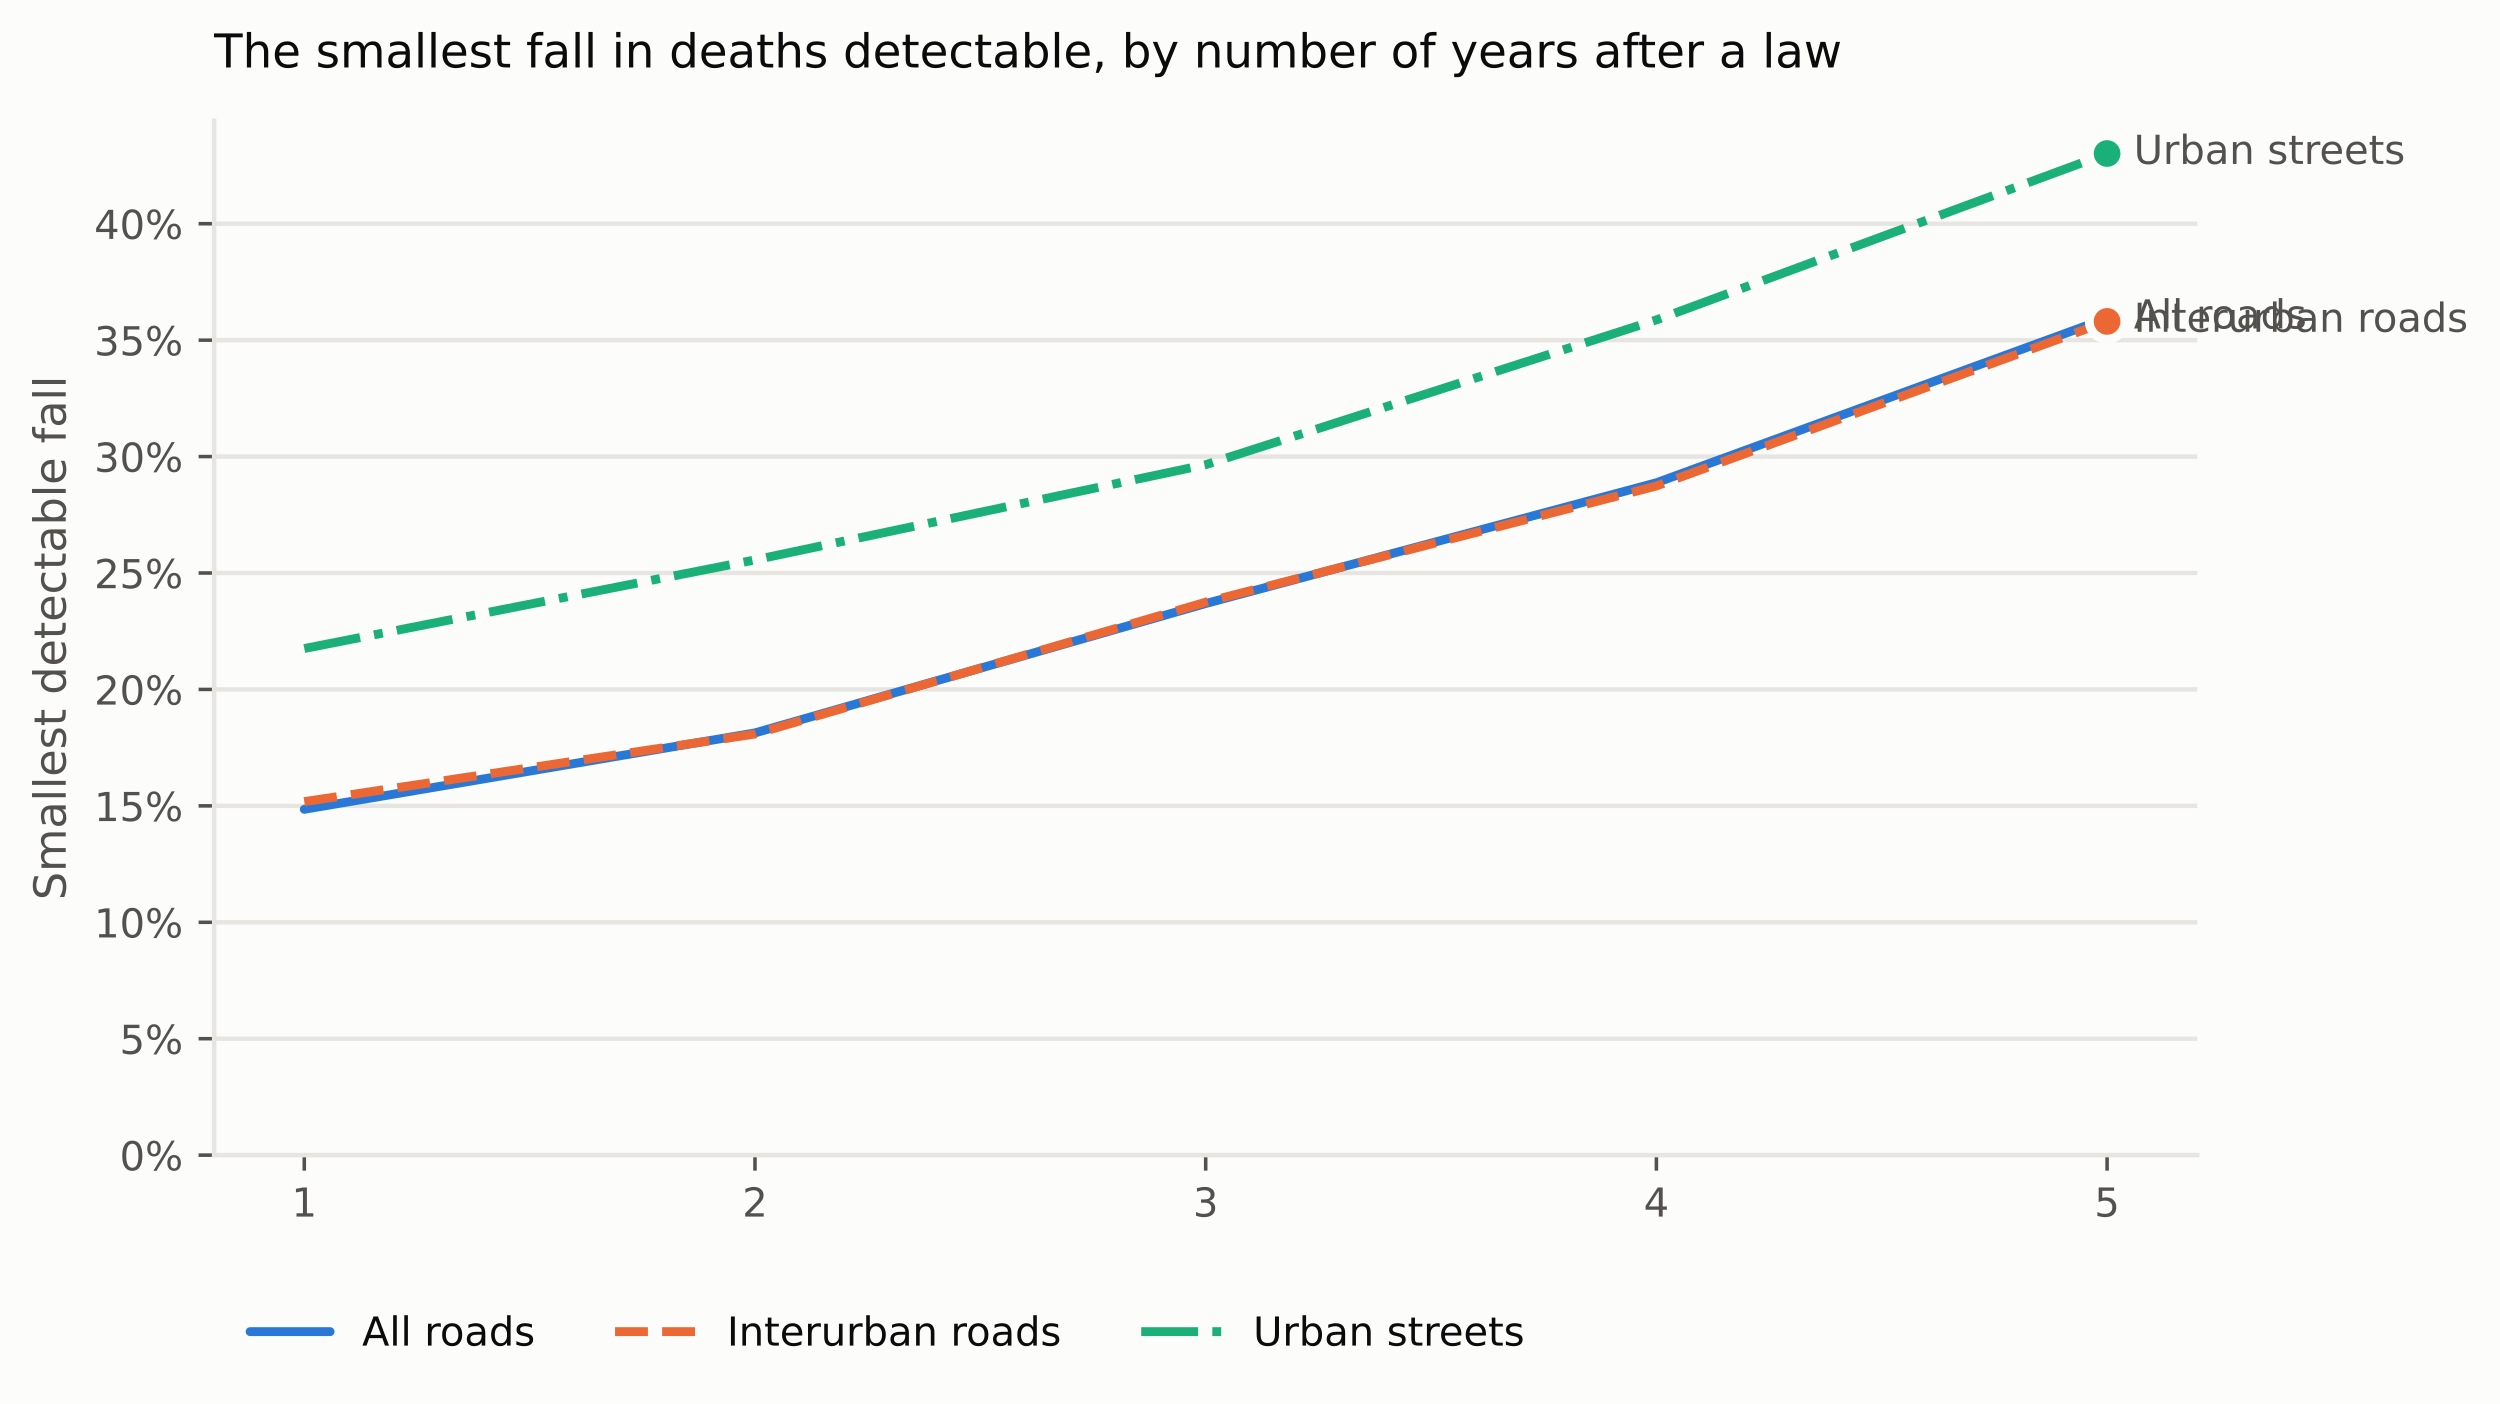
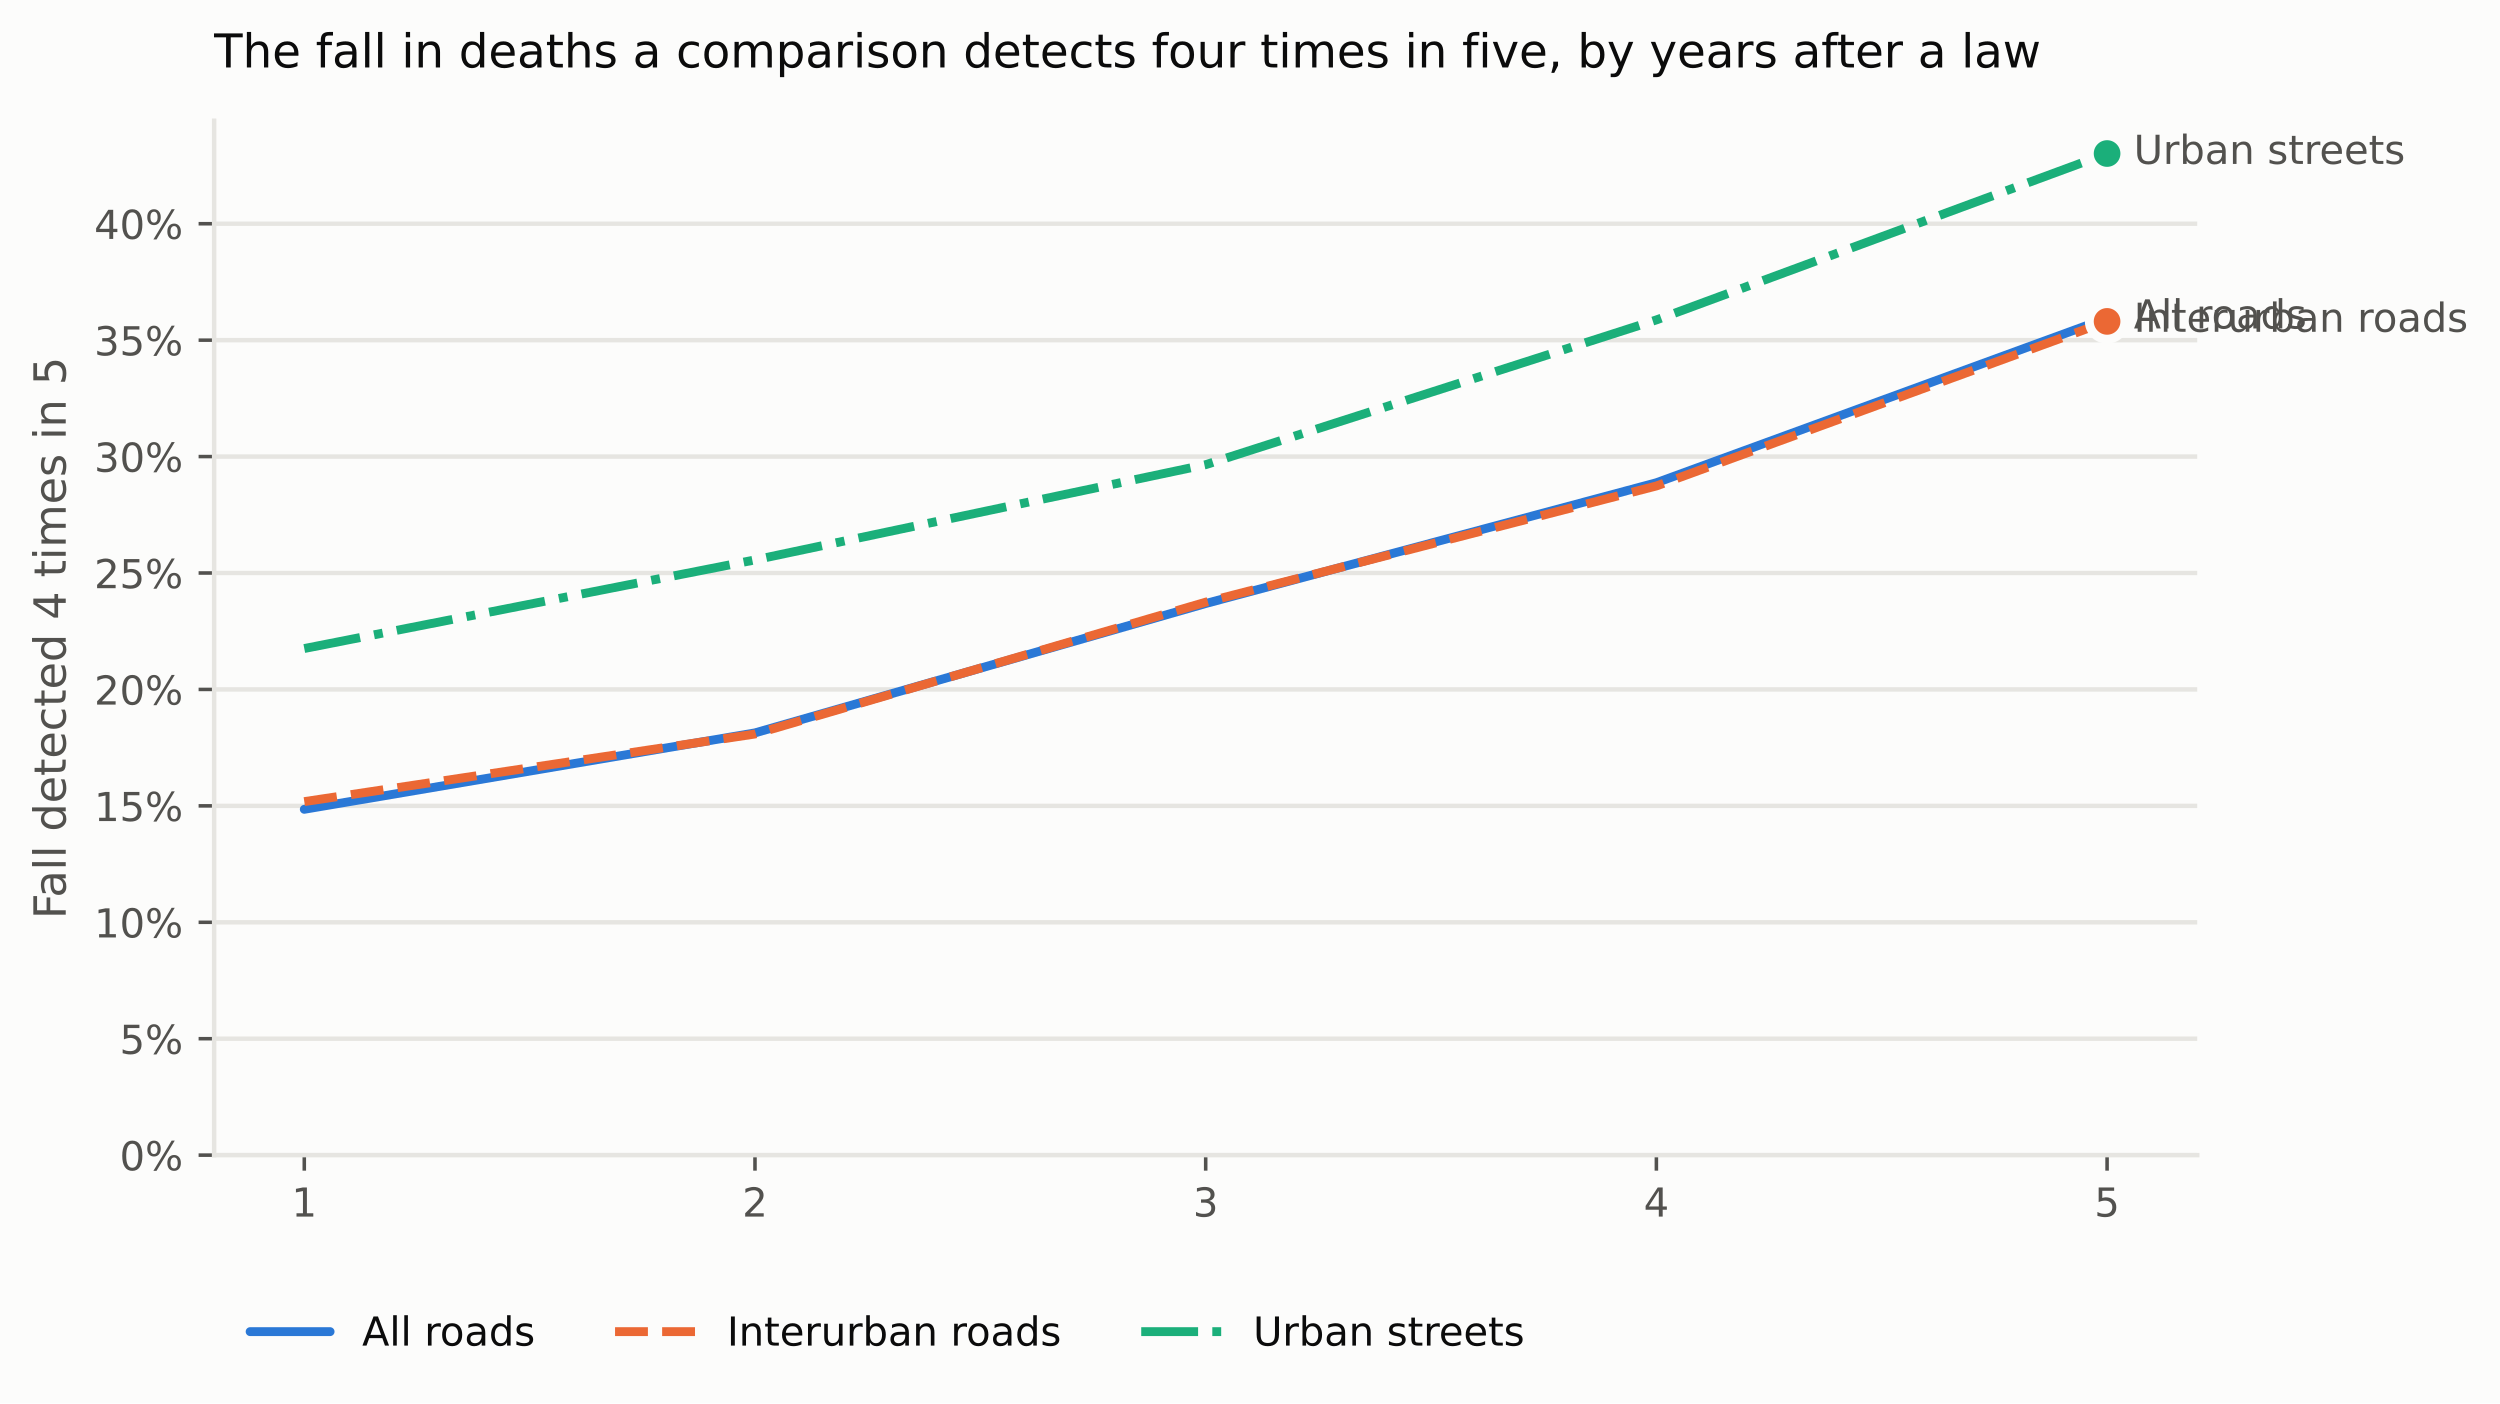
<svg xmlns="http://www.w3.org/2000/svg" xmlns:xlink="http://www.w3.org/1999/xlink" width="562.761pt" height="315.869pt" viewBox="0 0 562.761 315.869" version="1.1">
  <defs>
    <style type="text/css">*{stroke-linejoin: round; stroke-linecap: butt}</style>
  </defs>
  <g id="figure_1">
    <g id="patch_1">
      <path d="M 0 315.869  L 562.761 315.869  L 562.761 0  L 0 0  z " style="fill: #fcfcfb" />
    </g>
    <g id="axes_1">
      <g id="patch_2">
        <path d="M 48.205 260.026  L 494.605 260.026  L 494.605 27.178  L 48.205 27.178  z " style="fill: #fcfcfb" />
      </g>
      <g id="matplotlib.axis_1">
        <g id="xtick_1">
          <g id="line2d_1">
            <defs>
              <path id="m3a9c350e79" d="M 0 0  L 0 3.5  " style="stroke: #52514e; stroke-width: 0.8" />
            </defs>
            <g>
              <use xlink:href="#m3a9c350e79" x="68.496" y="260.026" style="fill: #52514e; stroke: #52514e; stroke-width: 0.8" />
            </g>
          </g>
          <g id="text_1">
            <text style="font-size: 9px; font-family: 'DejaVu Sans', 'Bitstream Vera Sans', 'Computer Modern Sans Serif', 'Lucida Grande', 'Verdana', 'Geneva', 'Lucid', 'Arial', 'Helvetica', 'Avant Garde', sans-serif; text-anchor: middle; fill: #52514e" x="68.496" y="273.864" transform="rotate(-0 68.4956 273.8643)">1</text>
          </g>
        </g>
        <g id="xtick_2">
          <g id="line2d_2">
            <g>
              <use xlink:href="#m3a9c350e79" x="169.95" y="260.026" style="fill: #52514e; stroke: #52514e; stroke-width: 0.8" />
            </g>
          </g>
          <g id="text_2">
            <text style="font-size: 9px; font-family: 'DejaVu Sans', 'Bitstream Vera Sans', 'Computer Modern Sans Serif', 'Lucida Grande', 'Verdana', 'Geneva', 'Lucid', 'Arial', 'Helvetica', 'Avant Garde', sans-serif; text-anchor: middle; fill: #52514e" x="169.95" y="273.864" transform="rotate(-0 169.9501 273.8643)">2</text>
          </g>
        </g>
        <g id="xtick_3">
          <g id="line2d_3">
            <g>
              <use xlink:href="#m3a9c350e79" x="271.405" y="260.026" style="fill: #52514e; stroke: #52514e; stroke-width: 0.8" />
            </g>
          </g>
          <g id="text_3">
            <text style="font-size: 9px; font-family: 'DejaVu Sans', 'Bitstream Vera Sans', 'Computer Modern Sans Serif', 'Lucida Grande', 'Verdana', 'Geneva', 'Lucid', 'Arial', 'Helvetica', 'Avant Garde', sans-serif; text-anchor: middle; fill: #52514e" x="271.405" y="273.864" transform="rotate(-0 271.4047 273.8643)">3</text>
          </g>
        </g>
        <g id="xtick_4">
          <g id="line2d_4">
            <g>
              <use xlink:href="#m3a9c350e79" x="372.859" y="260.026" style="fill: #52514e; stroke: #52514e; stroke-width: 0.8" />
            </g>
          </g>
          <g id="text_4">
            <text style="font-size: 9px; font-family: 'DejaVu Sans', 'Bitstream Vera Sans', 'Computer Modern Sans Serif', 'Lucida Grande', 'Verdana', 'Geneva', 'Lucid', 'Arial', 'Helvetica', 'Avant Garde', sans-serif; text-anchor: middle; fill: #52514e" x="372.859" y="273.864" transform="rotate(-0 372.8592 273.8643)">4</text>
          </g>
        </g>
        <g id="xtick_5">
          <g id="line2d_5">
            <g>
              <use xlink:href="#m3a9c350e79" x="474.314" y="260.026" style="fill: #52514e; stroke: #52514e; stroke-width: 0.8" />
            </g>
          </g>
          <g id="text_5">
            <text style="font-size: 9px; font-family: 'DejaVu Sans', 'Bitstream Vera Sans', 'Computer Modern Sans Serif', 'Lucida Grande', 'Verdana', 'Geneva', 'Lucid', 'Arial', 'Helvetica', 'Avant Garde', sans-serif; text-anchor: middle; fill: #52514e" x="474.314" y="273.864" transform="rotate(-0 474.3138 273.8643)">5</text>
          </g>
        </g>
      </g>
      <g id="matplotlib.axis_2">
        <g id="ytick_1">
          <g id="line2d_6">
            <path d="M 48.205 260.026  L 494.605 260.026  " clip-path="url(#p7026a4772d)" style="fill: none; stroke: #e6e5e1; stroke-linecap: round" />
          </g>
          <g id="line2d_7">
            <defs>
              <path id="mdd3c75259f" d="M 0 0  L -3.5 0  " style="stroke: #52514e; stroke-width: 0.8" />
            </defs>
            <g>
              <use xlink:href="#mdd3c75259f" x="48.205" y="260.026" style="fill: #52514e; stroke: #52514e; stroke-width: 0.8" />
            </g>
          </g>
          <g id="text_6">
            <text style="font-size: 9px; font-family: 'DejaVu Sans', 'Bitstream Vera Sans', 'Computer Modern Sans Serif', 'Lucida Grande', 'Verdana', 'Geneva', 'Lucid', 'Arial', 'Helvetica', 'Avant Garde', sans-serif; text-anchor: end; fill: #52514e" x="41.205" y="263.445" transform="rotate(-0 41.20469 263.4453)">0%</text>
          </g>
        </g>
        <g id="ytick_2">
          <g id="line2d_8">
            <path d="M 48.205 233.819  L 494.605 233.819  " clip-path="url(#p7026a4772d)" style="fill: none; stroke: #e6e5e1; stroke-linecap: round" />
          </g>
          <g id="line2d_9">
            <g>
              <use xlink:href="#mdd3c75259f" x="48.205" y="233.819" style="fill: #52514e; stroke: #52514e; stroke-width: 0.8" />
            </g>
          </g>
          <g id="text_7">
            <text style="font-size: 9px; font-family: 'DejaVu Sans', 'Bitstream Vera Sans', 'Computer Modern Sans Serif', 'Lucida Grande', 'Verdana', 'Geneva', 'Lucid', 'Arial', 'Helvetica', 'Avant Garde', sans-serif; text-anchor: end; fill: #52514e" x="41.205" y="237.237" transform="rotate(-0 41.20469 237.2375)">5%</text>
          </g>
        </g>
        <g id="ytick_3">
          <g id="line2d_10">
            <path d="M 48.205 207.611  L 494.605 207.611  " clip-path="url(#p7026a4772d)" style="fill: none; stroke: #e6e5e1; stroke-linecap: round" />
          </g>
          <g id="line2d_11">
            <g>
              <use xlink:href="#mdd3c75259f" x="48.205" y="207.611" style="fill: #52514e; stroke: #52514e; stroke-width: 0.8" />
            </g>
          </g>
          <g id="text_8">
            <text style="font-size: 9px; font-family: 'DejaVu Sans', 'Bitstream Vera Sans', 'Computer Modern Sans Serif', 'Lucida Grande', 'Verdana', 'Geneva', 'Lucid', 'Arial', 'Helvetica', 'Avant Garde', sans-serif; text-anchor: end; fill: #52514e" x="41.205" y="211.03" transform="rotate(-0 41.20469 211.0296)">10%</text>
          </g>
        </g>
        <g id="ytick_4">
          <g id="line2d_12">
            <path d="M 48.205 181.403  L 494.605 181.403  " clip-path="url(#p7026a4772d)" style="fill: none; stroke: #e6e5e1; stroke-linecap: round" />
          </g>
          <g id="line2d_13">
            <g>
              <use xlink:href="#mdd3c75259f" x="48.205" y="181.403" style="fill: #52514e; stroke: #52514e; stroke-width: 0.8" />
            </g>
          </g>
          <g id="text_9">
            <text style="font-size: 9px; font-family: 'DejaVu Sans', 'Bitstream Vera Sans', 'Computer Modern Sans Serif', 'Lucida Grande', 'Verdana', 'Geneva', 'Lucid', 'Arial', 'Helvetica', 'Avant Garde', sans-serif; text-anchor: end; fill: #52514e" x="41.205" y="184.822" transform="rotate(-0 41.20469 184.8218)">15%</text>
          </g>
        </g>
        <g id="ytick_5">
          <g id="line2d_14">
            <path d="M 48.205 155.195  L 494.605 155.195  " clip-path="url(#p7026a4772d)" style="fill: none; stroke: #e6e5e1; stroke-linecap: round" />
          </g>
          <g id="line2d_15">
            <g>
              <use xlink:href="#mdd3c75259f" x="48.205" y="155.195" style="fill: #52514e; stroke: #52514e; stroke-width: 0.8" />
            </g>
          </g>
          <g id="text_10">
            <text style="font-size: 9px; font-family: 'DejaVu Sans', 'Bitstream Vera Sans', 'Computer Modern Sans Serif', 'Lucida Grande', 'Verdana', 'Geneva', 'Lucid', 'Arial', 'Helvetica', 'Avant Garde', sans-serif; text-anchor: end; fill: #52514e" x="41.205" y="158.614" transform="rotate(-0 41.20469 158.6139)">20%</text>
          </g>
        </g>
        <g id="ytick_6">
          <g id="line2d_16">
            <path d="M 48.205 128.987  L 494.605 128.987  " clip-path="url(#p7026a4772d)" style="fill: none; stroke: #e6e5e1; stroke-linecap: round" />
          </g>
          <g id="line2d_17">
            <g>
              <use xlink:href="#mdd3c75259f" x="48.205" y="128.987" style="fill: #52514e; stroke: #52514e; stroke-width: 0.8" />
            </g>
          </g>
          <g id="text_11">
            <text style="font-size: 9px; font-family: 'DejaVu Sans', 'Bitstream Vera Sans', 'Computer Modern Sans Serif', 'Lucida Grande', 'Verdana', 'Geneva', 'Lucid', 'Arial', 'Helvetica', 'Avant Garde', sans-serif; text-anchor: end; fill: #52514e" x="41.205" y="132.406" transform="rotate(-0 41.20469 132.4061)">25%</text>
          </g>
        </g>
        <g id="ytick_7">
          <g id="line2d_18">
            <path d="M 48.205 102.779  L 494.605 102.779  " clip-path="url(#p7026a4772d)" style="fill: none; stroke: #e6e5e1; stroke-linecap: round" />
          </g>
          <g id="line2d_19">
            <g>
              <use xlink:href="#mdd3c75259f" x="48.205" y="102.779" style="fill: #52514e; stroke: #52514e; stroke-width: 0.8" />
            </g>
          </g>
          <g id="text_12">
            <text style="font-size: 9px; font-family: 'DejaVu Sans', 'Bitstream Vera Sans', 'Computer Modern Sans Serif', 'Lucida Grande', 'Verdana', 'Geneva', 'Lucid', 'Arial', 'Helvetica', 'Avant Garde', sans-serif; text-anchor: end; fill: #52514e" x="41.205" y="106.198" transform="rotate(-0 41.20469 106.1982)">30%</text>
          </g>
        </g>
        <g id="ytick_8">
          <g id="line2d_20">
            <path d="M 48.205 76.571  L 494.605 76.571  " clip-path="url(#p7026a4772d)" style="fill: none; stroke: #e6e5e1; stroke-linecap: round" />
          </g>
          <g id="line2d_21">
            <g>
              <use xlink:href="#mdd3c75259f" x="48.205" y="76.571" style="fill: #52514e; stroke: #52514e; stroke-width: 0.8" />
            </g>
          </g>
          <g id="text_13">
            <text style="font-size: 9px; font-family: 'DejaVu Sans', 'Bitstream Vera Sans', 'Computer Modern Sans Serif', 'Lucida Grande', 'Verdana', 'Geneva', 'Lucid', 'Arial', 'Helvetica', 'Avant Garde', sans-serif; text-anchor: end; fill: #52514e" x="41.205" y="79.99" transform="rotate(-0 41.20469 79.99037)">35%</text>
          </g>
        </g>
        <g id="ytick_9">
          <g id="line2d_22">
            <path d="M 48.205 50.364  L 494.605 50.364  " clip-path="url(#p7026a4772d)" style="fill: none; stroke: #e6e5e1; stroke-linecap: round" />
          </g>
          <g id="line2d_23">
            <g>
              <use xlink:href="#mdd3c75259f" x="48.205" y="50.364" style="fill: #52514e; stroke: #52514e; stroke-width: 0.8" />
            </g>
          </g>
          <g id="text_14">
            <text style="font-size: 9px; font-family: 'DejaVu Sans', 'Bitstream Vera Sans', 'Computer Modern Sans Serif', 'Lucida Grande', 'Verdana', 'Geneva', 'Lucid', 'Arial', 'Helvetica', 'Avant Garde', sans-serif; text-anchor: end; fill: #52514e" x="41.205" y="53.783" transform="rotate(-0 41.20469 53.78253)">40%</text>
          </g>
        </g>
        <g id="text_15">
-           <text style="font-size: 10px; font-family: 'DejaVu Sans', 'Bitstream Vera Sans', 'Computer Modern Sans Serif', 'Lucida Grande', 'Verdana', 'Geneva', 'Lucid', 'Arial', 'Helvetica', 'Avant Garde', sans-serif; text-anchor: middle; fill: #52514e" x="14.798" y="143.602" transform="rotate(-90 14.79844 143.6024)">Smallest detectable fall</text>
+           <text style="font-size: 10px; font-family: 'DejaVu Sans', 'Bitstream Vera Sans', 'Computer Modern Sans Serif', 'Lucida Grande', 'Verdana', 'Geneva', 'Lucid', 'Arial', 'Helvetica', 'Avant Garde', sans-serif; text-anchor: middle; fill: #52514e" x="14.798" y="143.602" transform="rotate(-90 14.79844 143.6024)">Fall detected 4 times in 5</text>
        </g>
      </g>
      <g id="line2d_24">
        <path d="M 68.496 182.177  L 169.95 164.973  L 271.405 135.852  L 372.859 108.665  L 474.314 71.608  " clip-path="url(#p7026a4772d)" style="fill: none; stroke: #2a78d6; stroke-width: 2; stroke-linecap: round" />
      </g>
      <g id="line2d_25">
        <defs>
          <path id="mbdb302a14b" d="M 0 4  C 1.061 4 2.078 3.579 2.828 2.828  C 3.579 2.078 4 1.061 4 0  C 4 -1.061 3.579 -2.078 2.828 -2.828  C 2.078 -3.579 1.061 -4 0 -4  C -1.061 -4 -2.078 -3.579 -2.828 -2.828  C -3.579 -2.078 -4 -1.061 -4 0  C -4 1.061 -3.579 2.078 -2.828 2.828  C -2.078 3.579 -1.061 4 0 4  z " style="stroke: #fcfcfb; stroke-width: 2" />
        </defs>
        <g clip-path="url(#p7026a4772d)">
          <use xlink:href="#mbdb302a14b" x="474.314" y="71.608" style="fill: #2a78d6; stroke: #fcfcfb; stroke-width: 2" />
        </g>
      </g>
      <g id="line2d_26">
        <path d="M 68.496 180.446  L 169.95 165.229  L 271.405 135.55  L 372.859 109.395  L 474.314 72.348  " clip-path="url(#p7026a4772d)" style="fill: none; stroke-dasharray: 7.4,3.2; stroke-dashoffset: 0; stroke: #eb6834; stroke-width: 2" />
      </g>
      <g id="line2d_27">
        <defs>
          <path id="m415b86604d" d="M 0 4  C 1.061 4 2.078 3.579 2.828 2.828  C 3.579 2.078 4 1.061 4 0  C 4 -1.061 3.579 -2.078 2.828 -2.828  C 2.078 -3.579 1.061 -4 0 -4  C -1.061 -4 -2.078 -3.579 -2.828 -2.828  C -3.579 -2.078 -4 -1.061 -4 0  C -4 1.061 -3.579 2.078 -2.828 2.828  C -2.078 3.579 -1.061 4 0 4  z " style="stroke: #fcfcfb; stroke-width: 2" />
        </defs>
        <g clip-path="url(#p7026a4772d)">
          <use xlink:href="#m415b86604d" x="474.314" y="72.348" style="fill: #eb6834; stroke: #fcfcfb; stroke-width: 2" />
        </g>
      </g>
      <g id="line2d_28">
        <path d="M 68.496 145.984  L 169.95 126.035  L 271.405 104.599  L 372.859 72.014  L 474.314 34.559  " clip-path="url(#p7026a4772d)" style="fill: none; stroke-dasharray: 12.8,3.2,2,3.2; stroke-dashoffset: 0; stroke: #1baf7a; stroke-width: 2" />
      </g>
      <g id="line2d_29">
        <defs>
          <path id="mb20026e83d" d="M 0 4  C 1.061 4 2.078 3.579 2.828 2.828  C 3.579 2.078 4 1.061 4 0  C 4 -1.061 3.579 -2.078 2.828 -2.828  C 2.078 -3.579 1.061 -4 0 -4  C -1.061 -4 -2.078 -3.579 -2.828 -2.828  C -3.579 -2.078 -4 -1.061 -4 0  C -4 1.061 -3.579 2.078 -2.828 2.828  C -2.078 3.579 -1.061 4 0 4  z " style="stroke: #fcfcfb; stroke-width: 2" />
        </defs>
        <g clip-path="url(#p7026a4772d)">
          <use xlink:href="#mb20026e83d" x="474.314" y="34.559" style="fill: #1baf7a; stroke: #fcfcfb; stroke-width: 2" />
        </g>
      </g>
      <g id="patch_3">
        <path d="M 48.205 260.026  L 48.205 27.178  " style="fill: none; stroke: #e6e5e1; stroke-linejoin: miter; stroke-linecap: square" />
      </g>
      <g id="patch_4">
        <path d="M 48.205 260.026  L 494.605 260.026  " style="fill: none; stroke: #e6e5e1; stroke-linejoin: miter; stroke-linecap: square" />
      </g>
      <g id="text_16">
        <text style="font-size: 9px; font-family: 'DejaVu Sans', 'Bitstream Vera Sans', 'Computer Modern Sans Serif', 'Lucida Grande', 'Verdana', 'Geneva', 'Lucid', 'Arial', 'Helvetica', 'Avant Garde', sans-serif; text-anchor: start; fill: #52514e" x="480.314" y="73.946" transform="rotate(-0 480.3138 73.94637)">All roads</text>
      </g>
      <g id="text_17">
        <text style="font-size: 9px; font-family: 'DejaVu Sans', 'Bitstream Vera Sans', 'Computer Modern Sans Serif', 'Lucida Grande', 'Verdana', 'Geneva', 'Lucid', 'Arial', 'Helvetica', 'Avant Garde', sans-serif; text-anchor: start; fill: #52514e" x="480.314" y="74.686" transform="rotate(-0 480.3138 74.6864)">Interurban roads</text>
      </g>
      <g id="text_18">
        <text style="font-size: 9px; font-family: 'DejaVu Sans', 'Bitstream Vera Sans', 'Computer Modern Sans Serif', 'Lucida Grande', 'Verdana', 'Geneva', 'Lucid', 'Arial', 'Helvetica', 'Avant Garde', sans-serif; text-anchor: start; fill: #52514e" x="480.314" y="36.897" transform="rotate(-0 480.3138 36.89748)">Urban streets</text>
      </g>
      <g id="text_19">
-         <text style="font-size: 10.5px; font-family: 'DejaVu Sans', 'Bitstream Vera Sans', 'Computer Modern Sans Serif', 'Lucida Grande', 'Verdana', 'Geneva', 'Lucid', 'Arial', 'Helvetica', 'Avant Garde', sans-serif; text-anchor: start; fill: #0b0b0b" x="48.205" y="15.178" transform="rotate(-0 48.20469 15.17836)">The smallest fall in deaths detectable, by number of years after a law</text>
+         <text style="font-size: 10.5px; font-family: 'DejaVu Sans', 'Bitstream Vera Sans', 'Computer Modern Sans Serif', 'Lucida Grande', 'Verdana', 'Geneva', 'Lucid', 'Arial', 'Helvetica', 'Avant Garde', sans-serif; text-anchor: start; fill: #0b0b0b" x="48.205" y="15.178" transform="rotate(-0 48.20469 15.17836)">The fall in deaths a comparison detects four times in five, by years after a law</text>
      </g>
      <g id="legend_1">
        <g id="line2d_30">
          <path d="M 56.305 299.757  L 65.305 299.757  L 74.305 299.757  " style="fill: none; stroke: #2a78d6; stroke-width: 2; stroke-linecap: round" />
        </g>
        <g id="text_20">
          <text style="font-size: 9px; font-family: 'DejaVu Sans', 'Bitstream Vera Sans', 'Computer Modern Sans Serif', 'Lucida Grande', 'Verdana', 'Geneva', 'Lucid', 'Arial', 'Helvetica', 'Avant Garde', sans-serif; text-anchor: start; fill: #0b0b0b" x="81.505" y="302.907" transform="rotate(-0 81.50469 302.9067)">All roads</text>
        </g>
        <g id="line2d_31">
          <path d="M 138.448 299.757  L 147.448 299.757  L 156.448 299.757  " style="fill: none; stroke-dasharray: 7.4,3.2; stroke-dashoffset: 0; stroke: #eb6834; stroke-width: 2" />
        </g>
        <g id="text_21">
          <text style="font-size: 9px; font-family: 'DejaVu Sans', 'Bitstream Vera Sans', 'Computer Modern Sans Serif', 'Lucida Grande', 'Verdana', 'Geneva', 'Lucid', 'Arial', 'Helvetica', 'Avant Garde', sans-serif; text-anchor: start; fill: #0b0b0b" x="163.648" y="302.907" transform="rotate(-0 163.648 302.9067)">Interurban roads</text>
        </g>
        <g id="line2d_32">
          <path d="M 256.895 299.757  L 265.895 299.757  L 274.895 299.757  " style="fill: none; stroke-dasharray: 12.8,3.2,2,3.2; stroke-dashoffset: 0; stroke: #1baf7a; stroke-width: 2" />
        </g>
        <g id="text_22">
          <text style="font-size: 9px; font-family: 'DejaVu Sans', 'Bitstream Vera Sans', 'Computer Modern Sans Serif', 'Lucida Grande', 'Verdana', 'Geneva', 'Lucid', 'Arial', 'Helvetica', 'Avant Garde', sans-serif; text-anchor: start; fill: #0b0b0b" x="282.095" y="302.907" transform="rotate(-0 282.095 302.9067)">Urban streets</text>
        </g>
      </g>
    </g>
  </g>
  <defs>
    <clipPath id="p7026a4772d">
      <rect x="48.205" y="27.178" width="446.4" height="232.848" />
    </clipPath>
  </defs>
</svg>
